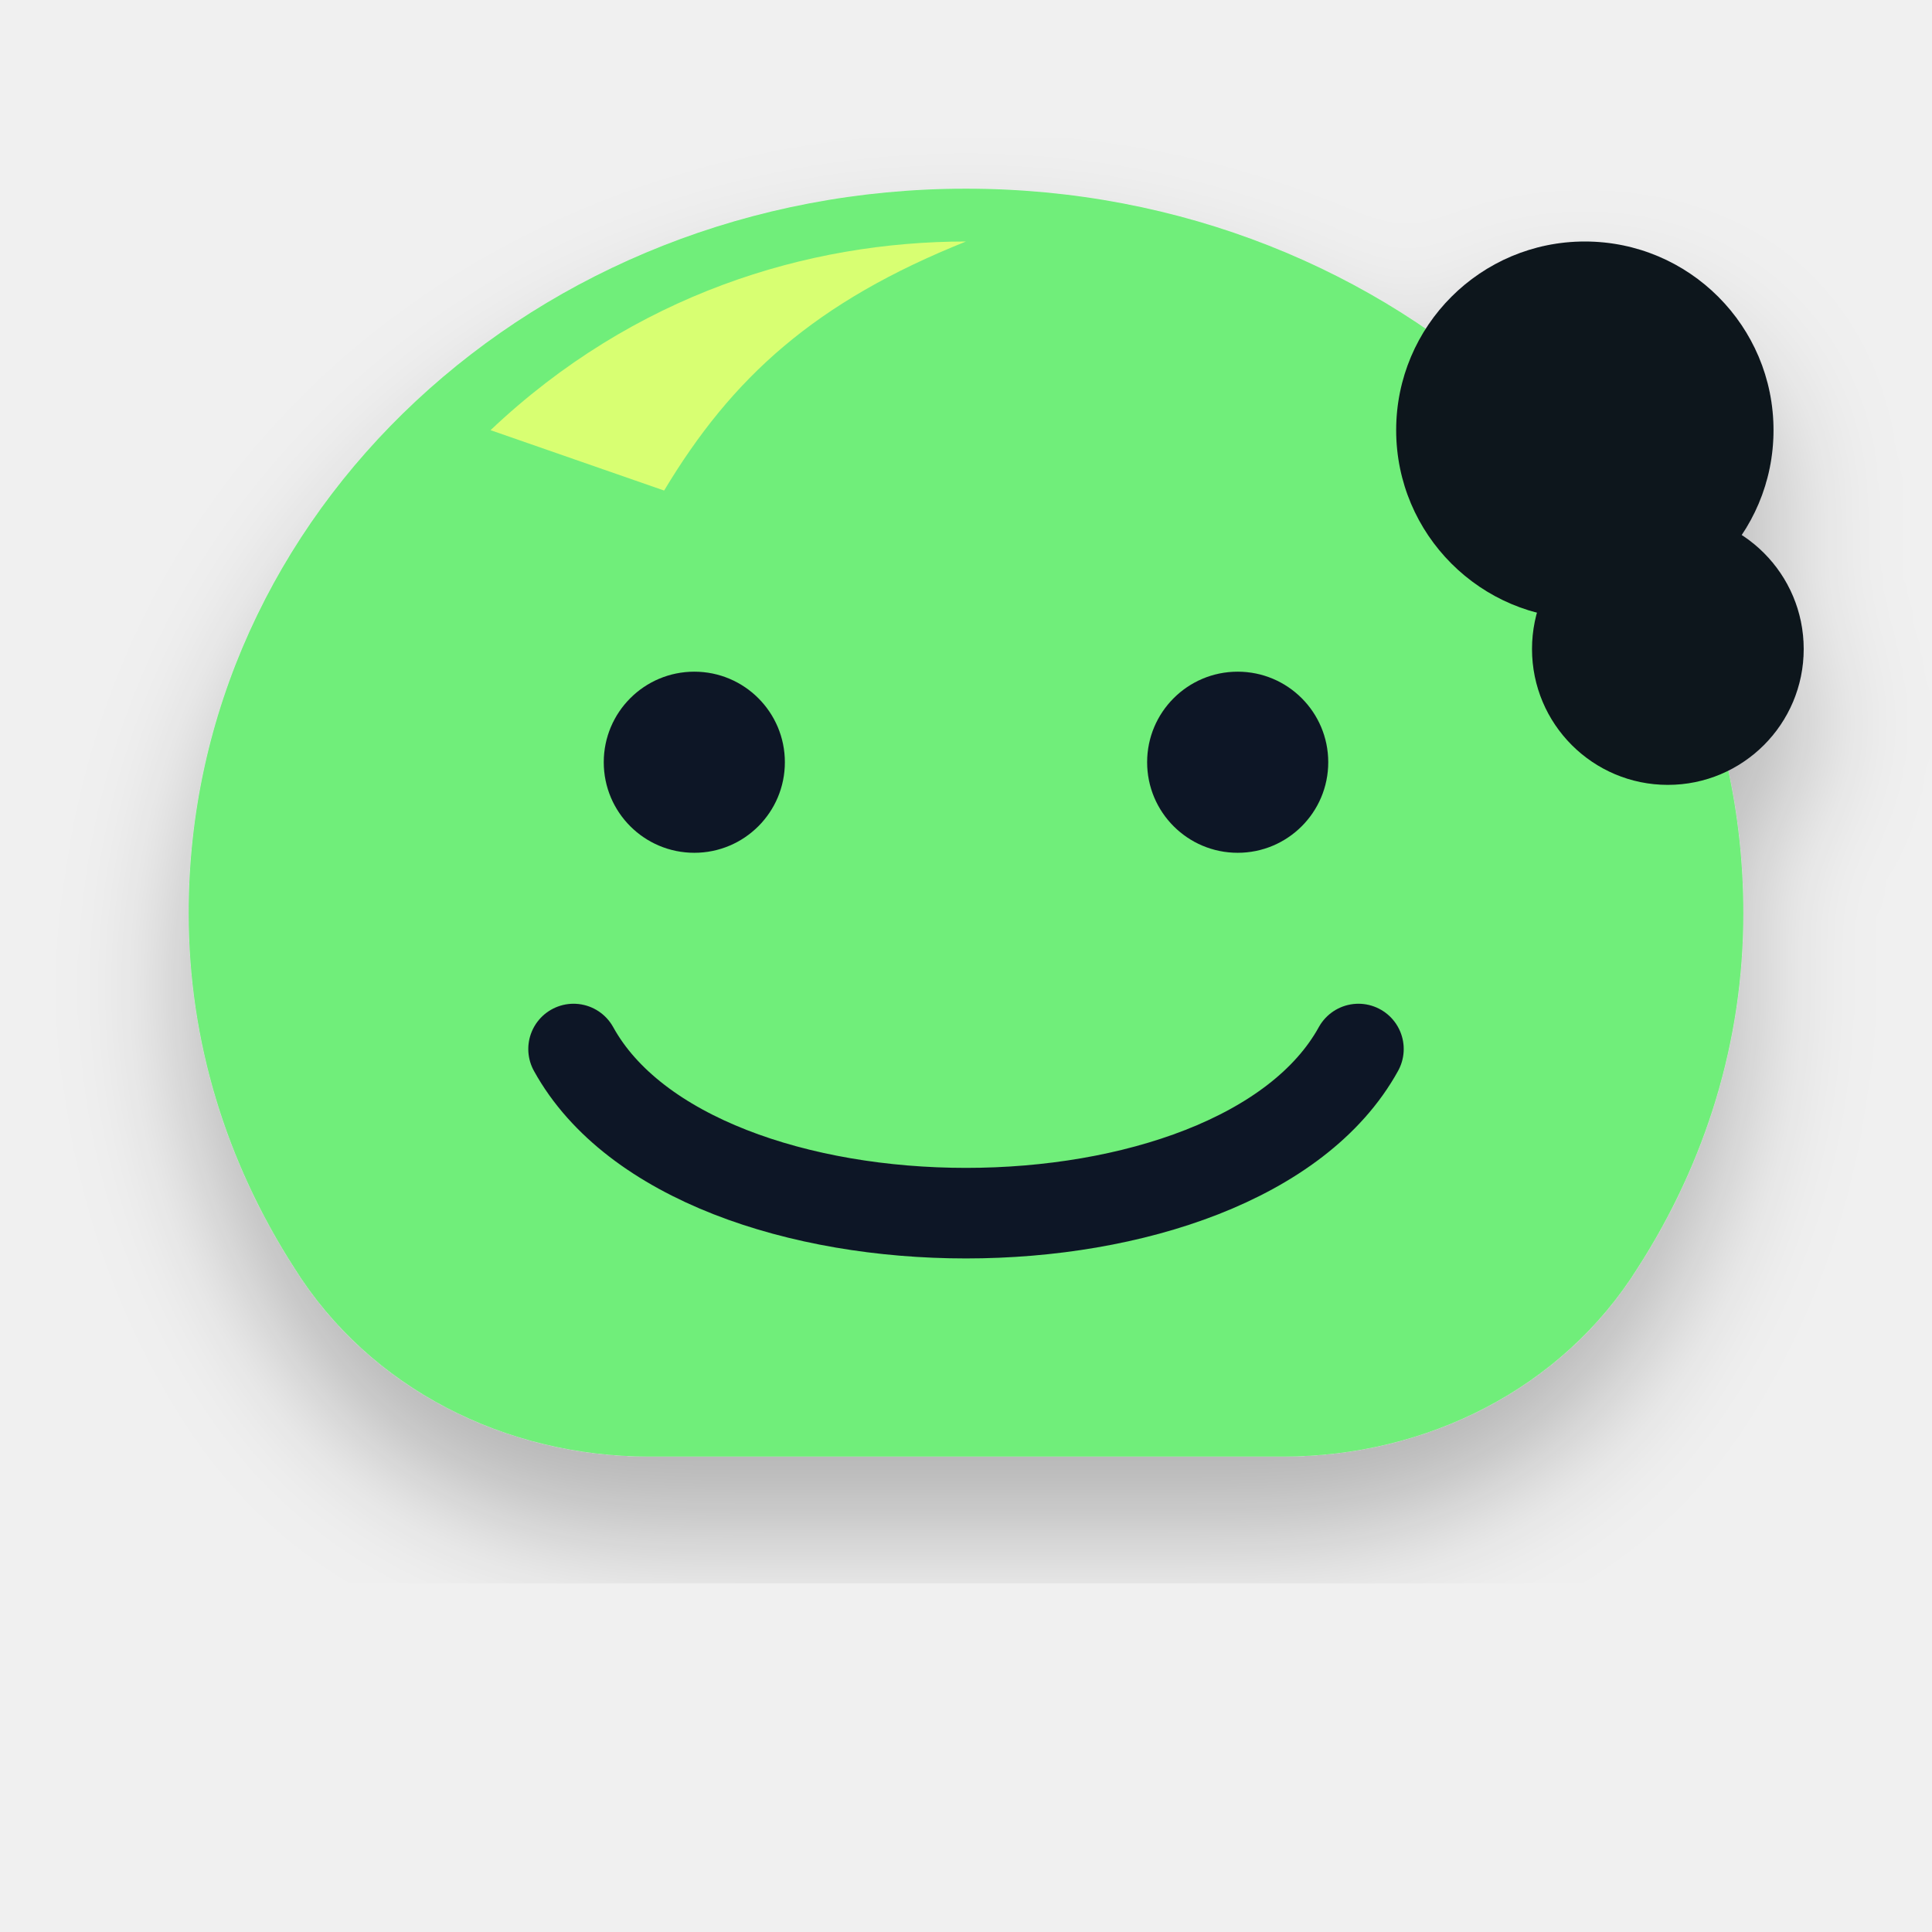
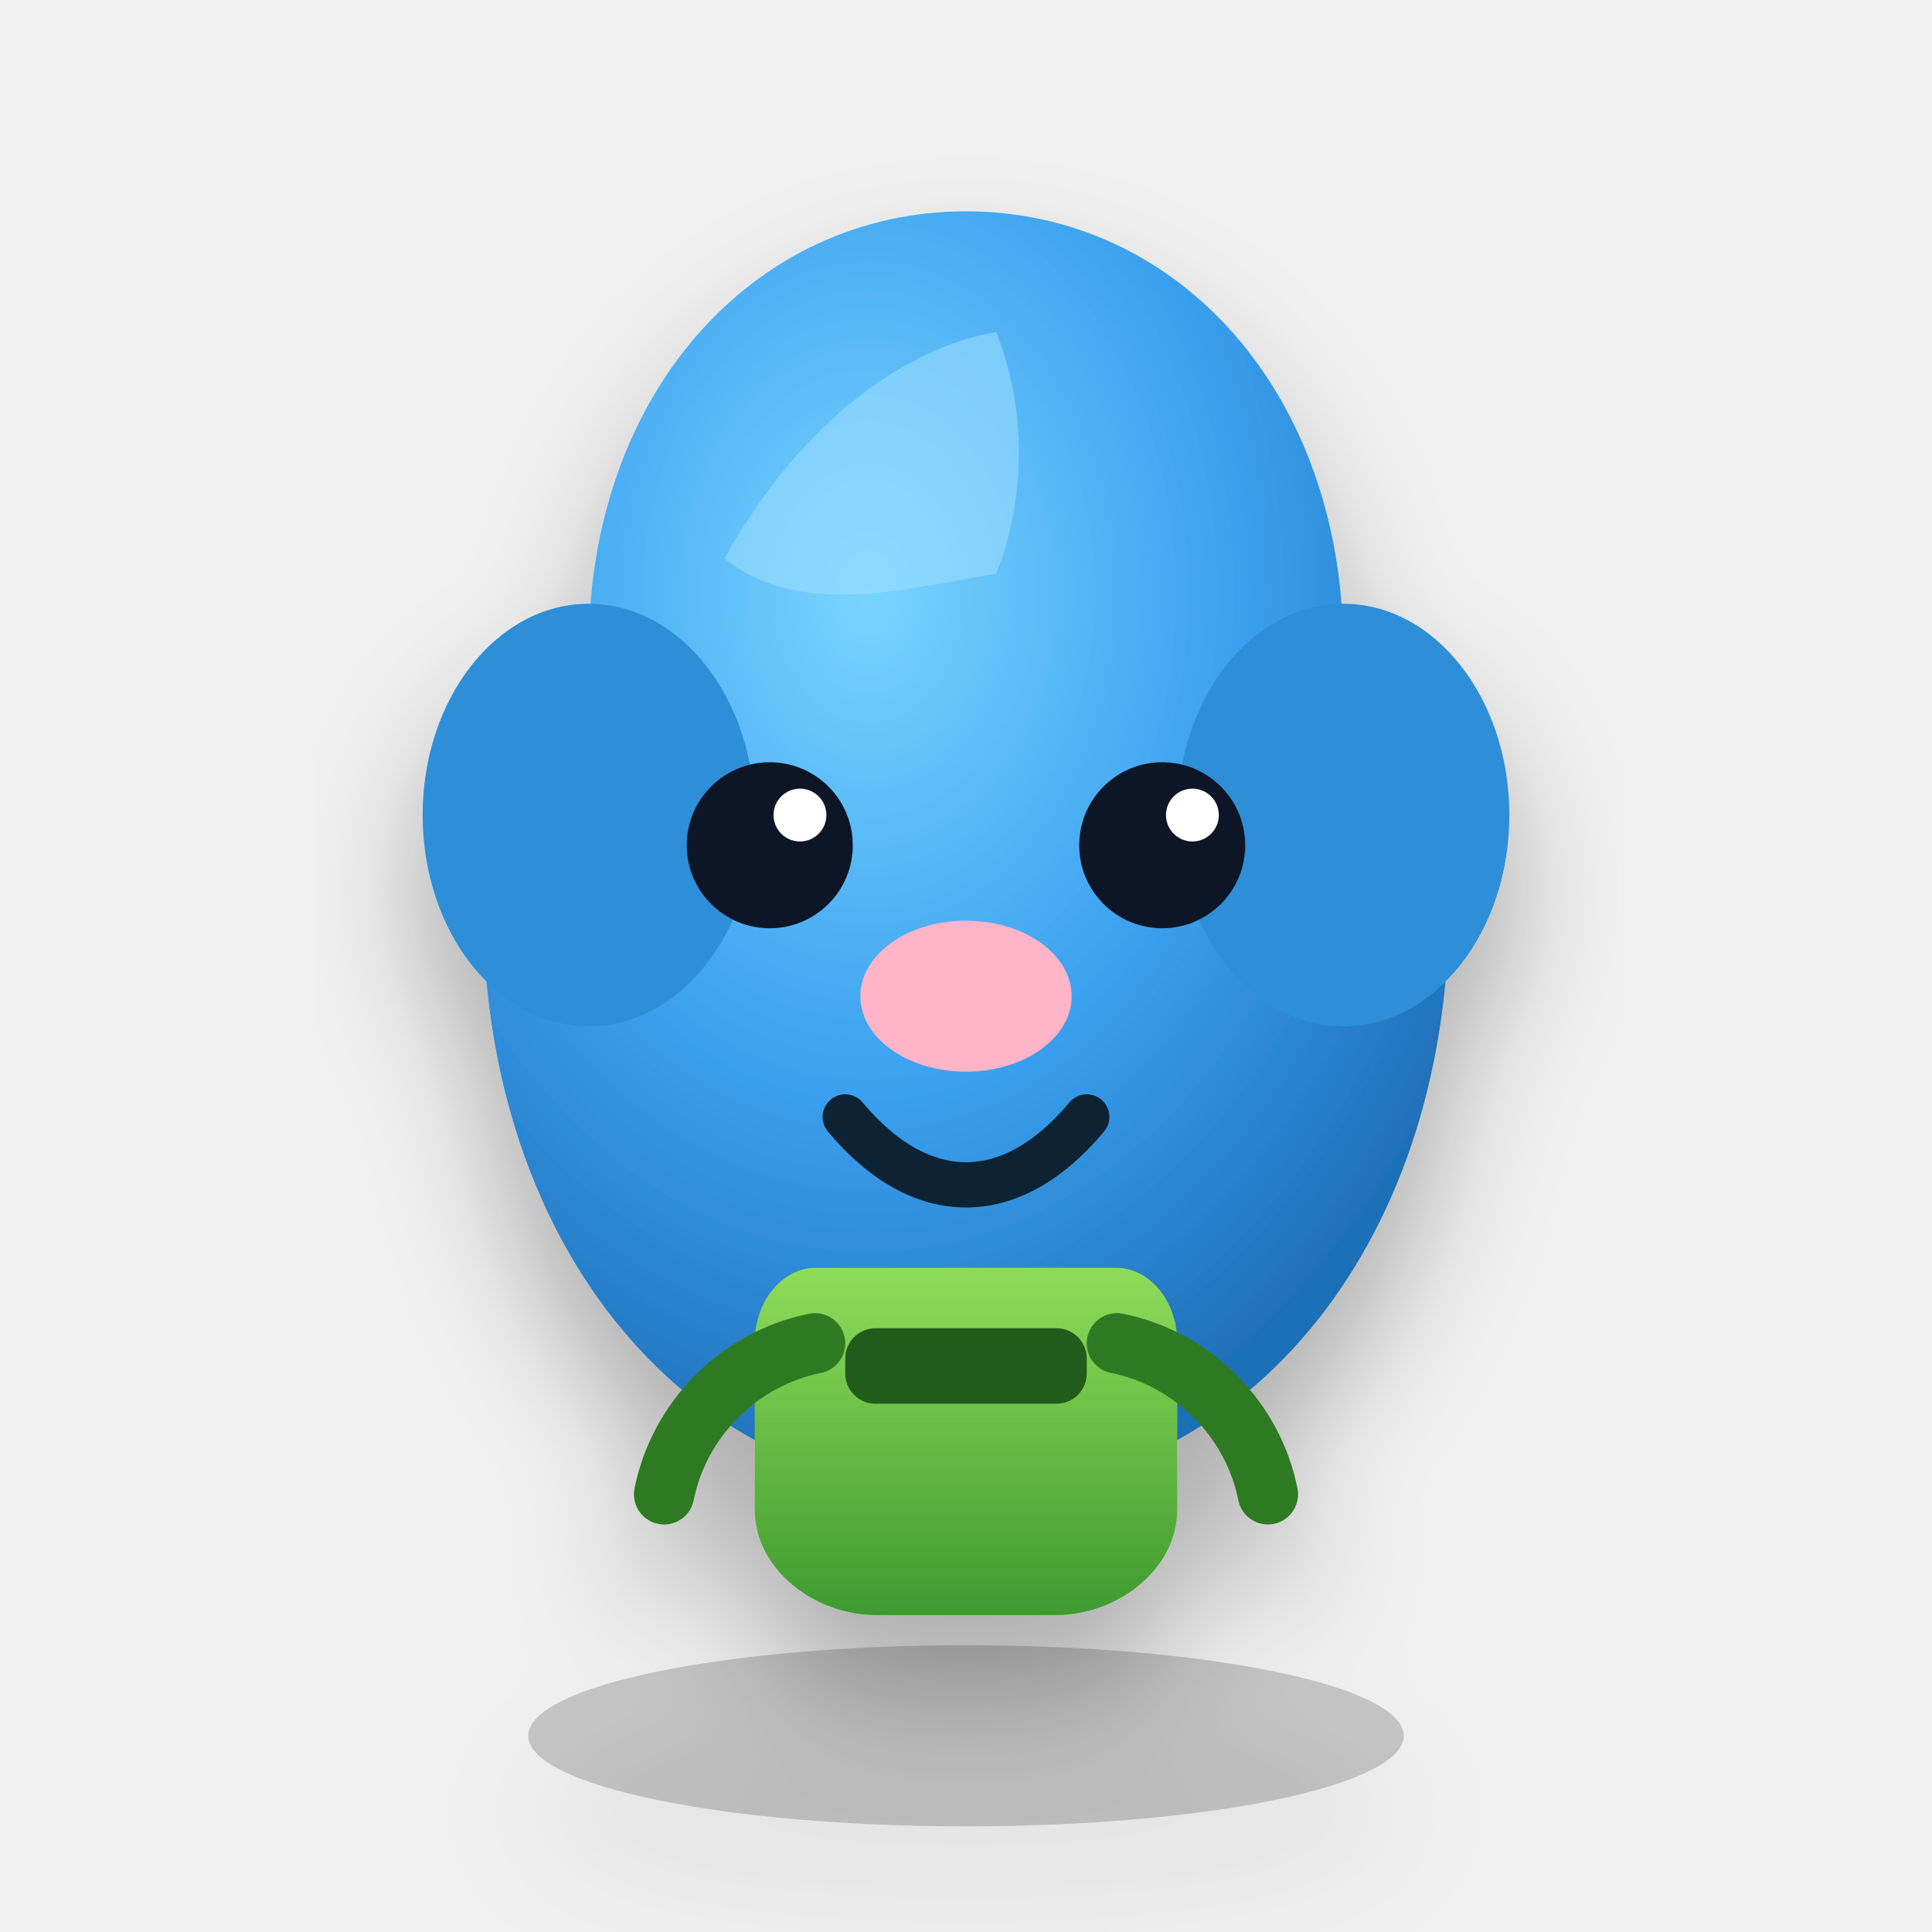
- <svg xmlns="http://www.w3.org/2000/svg" viewBox="0 0 256 256">
+ <svg xmlns="http://www.w3.org/2000/svg" viewBox="0 0 256 256" role="img" aria-label="Bite explorer mascot">
  <defs>
+     <radialGradient id="fur" cx="40%" cy="30%" r="70%">
+       <stop offset="0%" stop-color="#7ad4ff" />
+       <stop offset="55%" stop-color="#3aa0ef" />
+       <stop offset="100%" stop-color="#1f6fb8" />
+     </radialGradient>
+     <linearGradient id="pack" x1="0" y1="0" x2="0" y2="1">
+       <stop offset="0%" stop-color="#8fdc5a" />
+       <stop offset="100%" stop-color="#3f9a2f" />
+     </linearGradient>
    <filter id="s">
-       <feDropShadow dx="0" dy="10" stdDeviation="8" flood-opacity=".25" />
+       <feDropShadow dx="0" dy="10" stdDeviation="8" flood-opacity=".28" />
    </filter>
  </defs>
  <g filter="url(#s)">
-     <path fill="#70ee7a" d="M128 25c57 0 103 43 103 96 0 17-5 33-14 47-10 16-28 25-47 25h-84c-19 0-37-9-47-25-9-14-14-30-14-47 0-53 46-96 103-96z" />
-     <circle cx="92" cy="101" r="12" fill="#111827" />
-     <circle cx="164" cy="101" r="12" fill="#111827" />
-     <path d="M76 139c16 29 88 29 104 0" fill="none" stroke="#111827" stroke-width="12" stroke-linecap="round" />
-     <circle cx="210" cy="57" r="25" fill="#10131c" />
-     <circle cx="221" cy="86" r="18" fill="#10131c" />
-     <path fill="#d8ff72" d="M65 57c19-18 42-25 63-25-20 8-31 18-40 33z" />
+     <ellipse cx="128" cy="230" rx="58" ry="12" fill="#000" opacity=".18" />
+     <path d="M78 86c0-34 22-58 50-58s50 24 50 58c8 6 14 18 14 34 0 46-28 78-64 78s-64-32-64-78c0-16 6-28 14-34z" fill="url(#fur)" />
+     <ellipse cx="78" cy="108" rx="22" ry="28" fill="#2f8fd8" />
+     <ellipse cx="178" cy="108" rx="22" ry="28" fill="#2f8fd8" />
+     <circle cx="102" cy="112" r="11" fill="#111827" />
+     <circle cx="154" cy="112" r="11" fill="#111827" />
+     <circle cx="106" cy="108" r="3.5" fill="#fff" />
+     <circle cx="158" cy="108" r="3.5" fill="#fff" />
+     <ellipse cx="128" cy="132" rx="14" ry="10" fill="#ffb4c8" />
+     <path d="M112 148c10 12 22 12 32 0" fill="none" stroke="#123" stroke-width="6" stroke-linecap="round" />
+     <path d="M96 74c10-18 24-28 36-30 4 10 4 22 0 32-12 2-26 6-36-2z" fill="#9fe0ff" opacity=".55" />
+     <path d="M148 168h-40c-4 0-8 4-8 10v22c0 8 8 14 16 14h24c8 0 16-6 16-14v-22c0-6-4-10-8-10z" fill="url(#pack)" />
+     <rect x="112" y="176" width="32" height="10" rx="4" fill="#245c1c" />
+     <path d="M108 178c-10 2-18 10-20 20" fill="none" stroke="#2f7a24" stroke-width="8" stroke-linecap="round" />
+     <path d="M148 178c10 2 18 10 20 20" fill="none" stroke="#2f7a24" stroke-width="8" stroke-linecap="round" />
  </g>
</svg>
